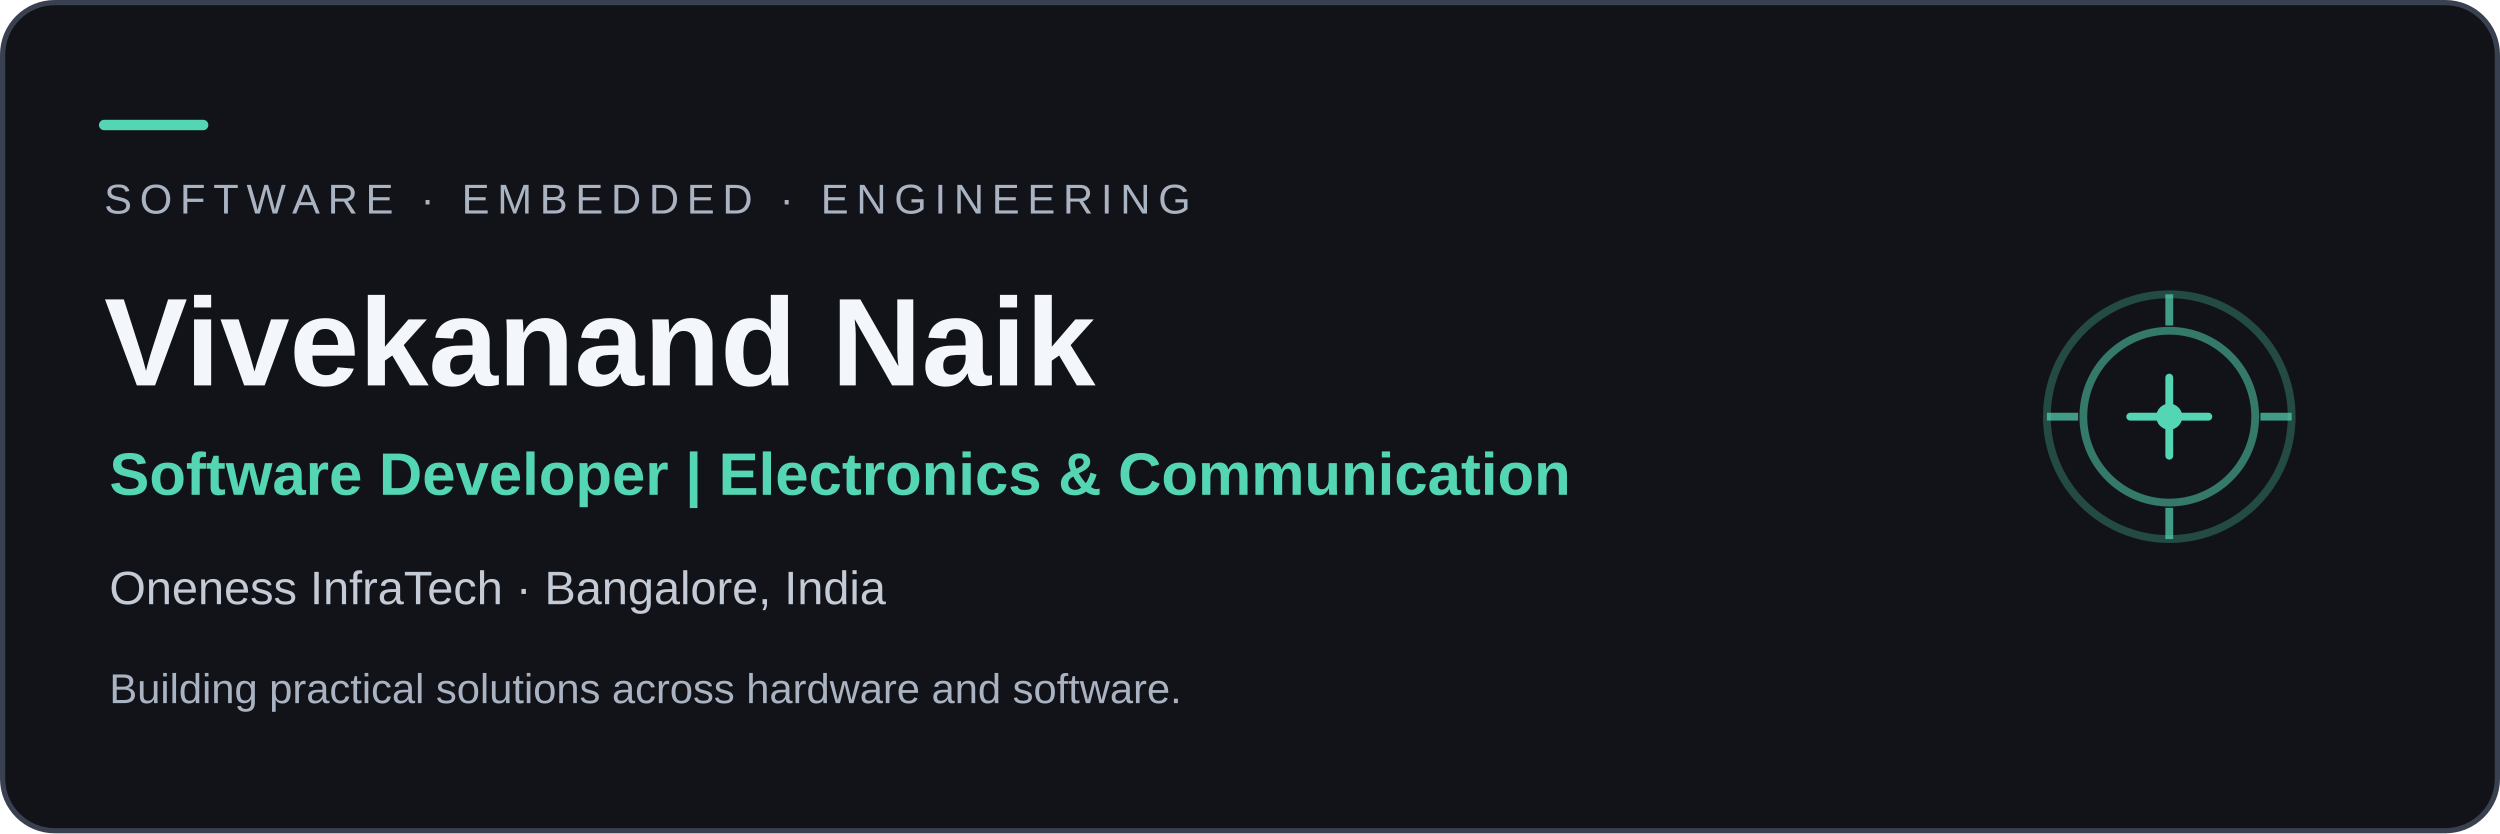
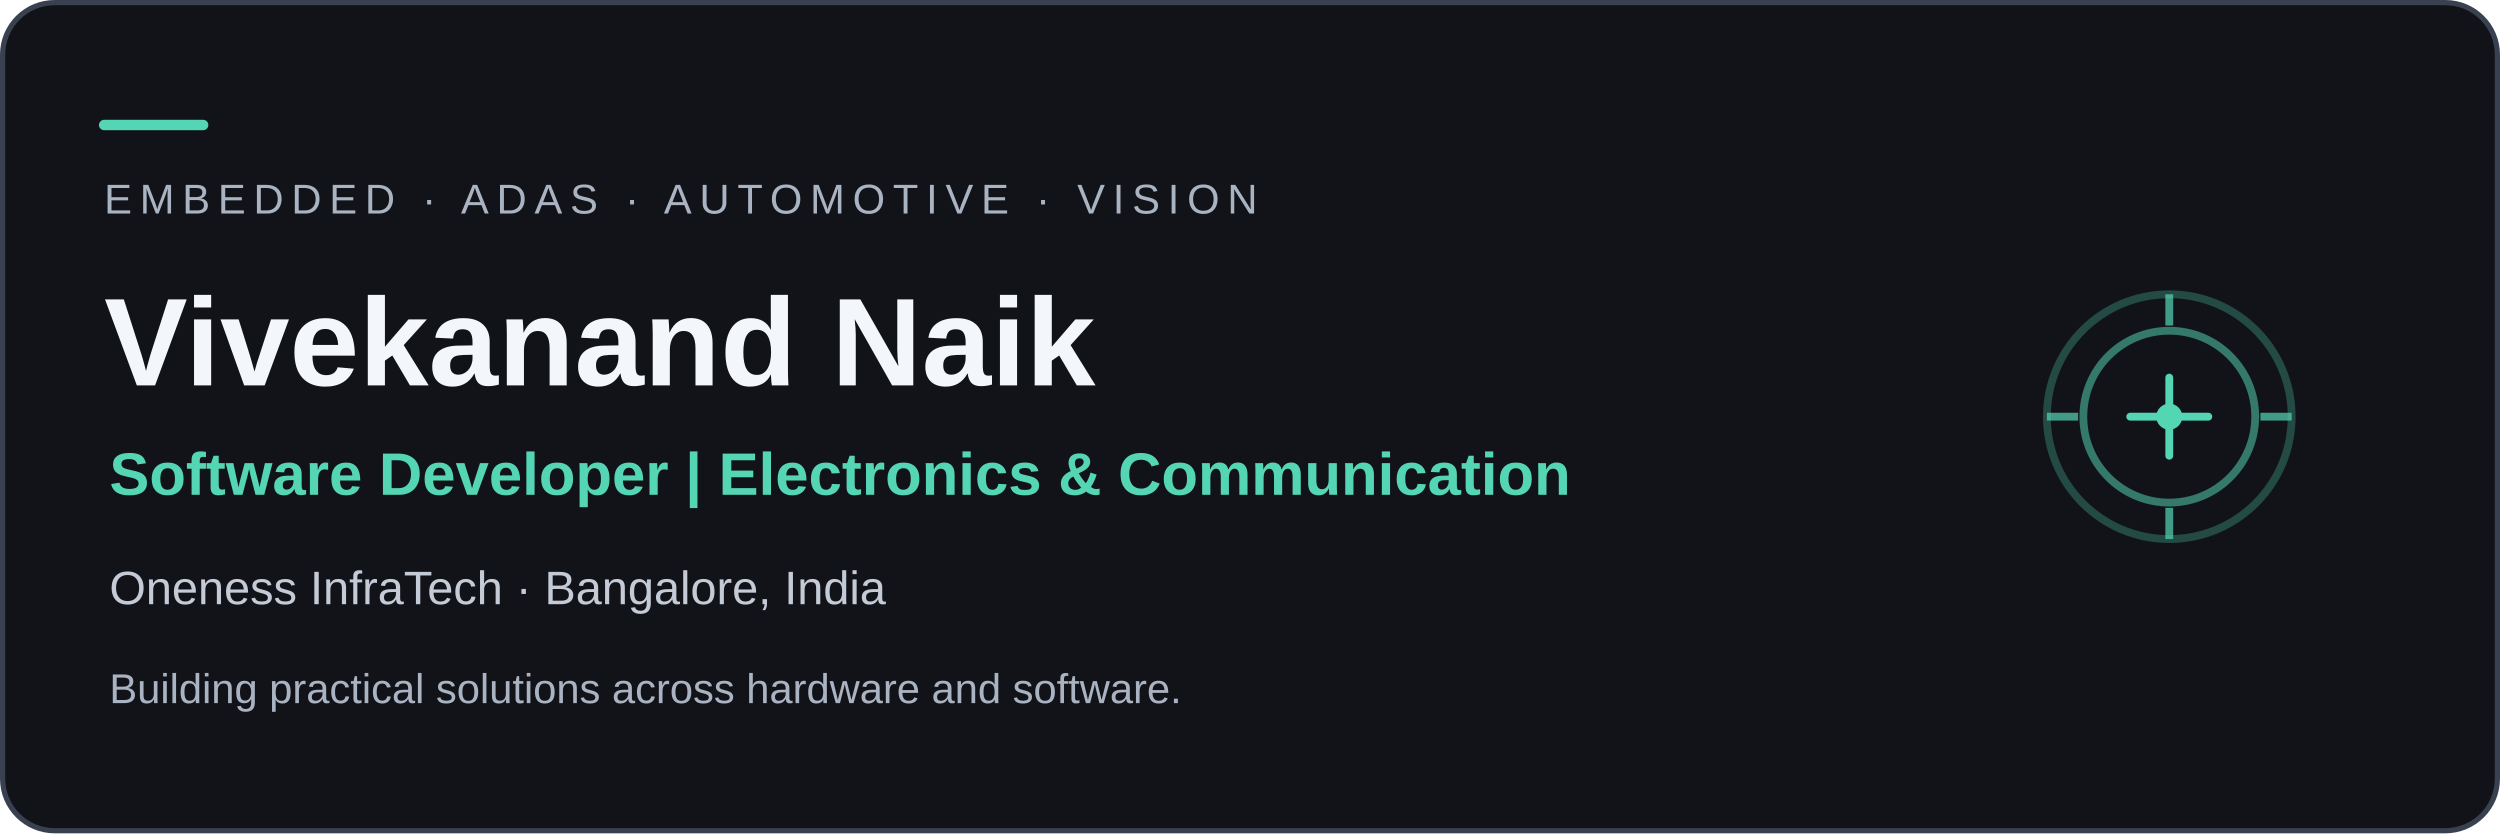
<svg xmlns="http://www.w3.org/2000/svg" width="960" height="320" viewBox="0 0 960 320" role="img" aria-labelledby="title desc">
  <rect x="1" y="1" width="958" height="318" rx="20" fill="#111318" stroke="#394150" stroke-width="2" />
  <path d="M40 48h38" stroke="#54d6b5" stroke-width="4" stroke-linecap="round" />
-   <text x="40" y="82" fill="#aab3c2" font-family="Arial,sans-serif" font-size="16" letter-spacing="3">SOFTWARE · EMBEDDED · ENGINEERING</text>
+   <text x="40" y="82" fill="#aab3c2" font-family="Arial,sans-serif" font-size="16" letter-spacing="3">EMBEDDED · ADAS · AUTOMOTIVE · VISION</text>
  <text x="40" y="148" fill="#f3f6fb" font-family="Arial,sans-serif" font-size="48" font-weight="700">Vivekanand Naik</text>
  <text x="42" y="190" fill="#54d6b5" font-family="Arial,sans-serif" font-size="23" font-weight="600">Software Developer | Electronics &amp; Communication</text>
  <text x="42" y="232" fill="#c4cbd6" font-family="Arial,sans-serif" font-size="18">Oneness InfraTech · Bangalore, India</text>
  <text x="42" y="270" fill="#aab3c2" font-family="Arial,sans-serif" font-size="16">Building practical solutions across hardware and software.</text>
  <g transform="translate(775 112)" fill="none" stroke="#54d6b5" stroke-width="3">
    <circle cx="58" cy="48" r="47" opacity=".28" />
    <circle cx="58" cy="48" r="33" opacity=".52" />
    <path d="M43 48h30M58 33v30" stroke-linecap="round" />
    <circle cx="58" cy="48" r="5" fill="#54d6b5" stroke="none" />
    <path d="M58 1v12M105 48H93M58 95V83M11 48h12" opacity=".7" />
  </g>
</svg>
